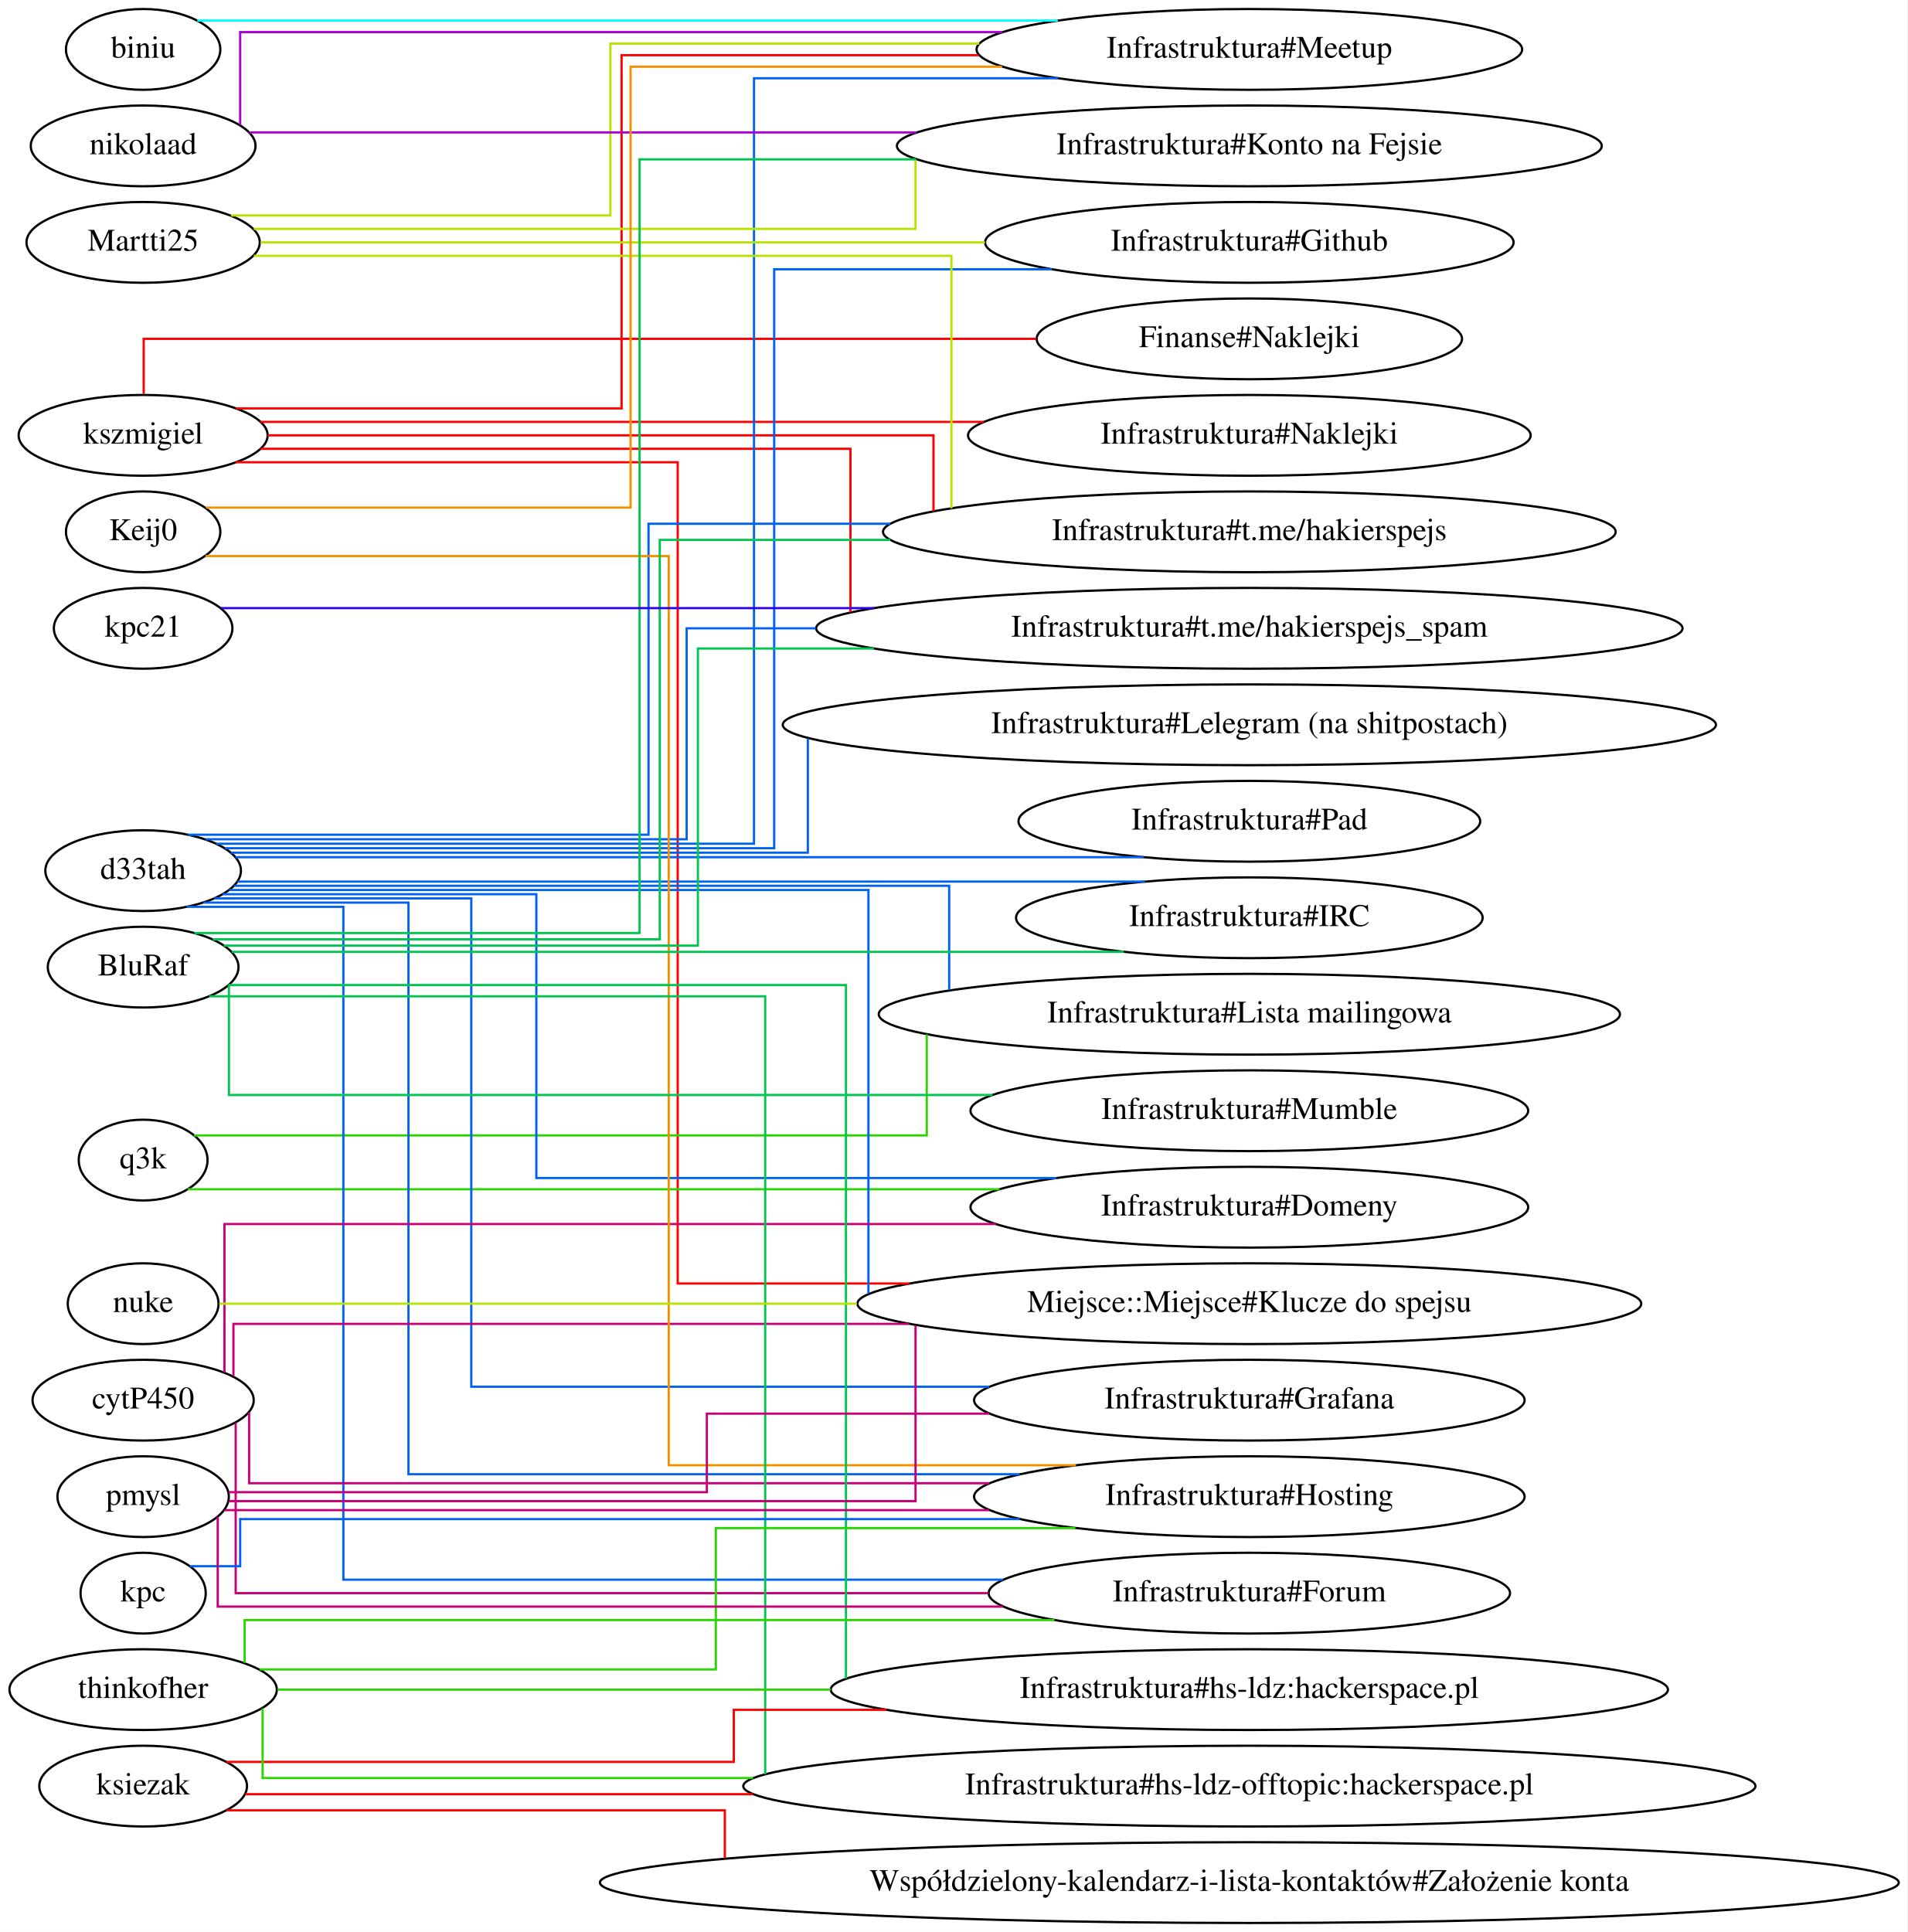
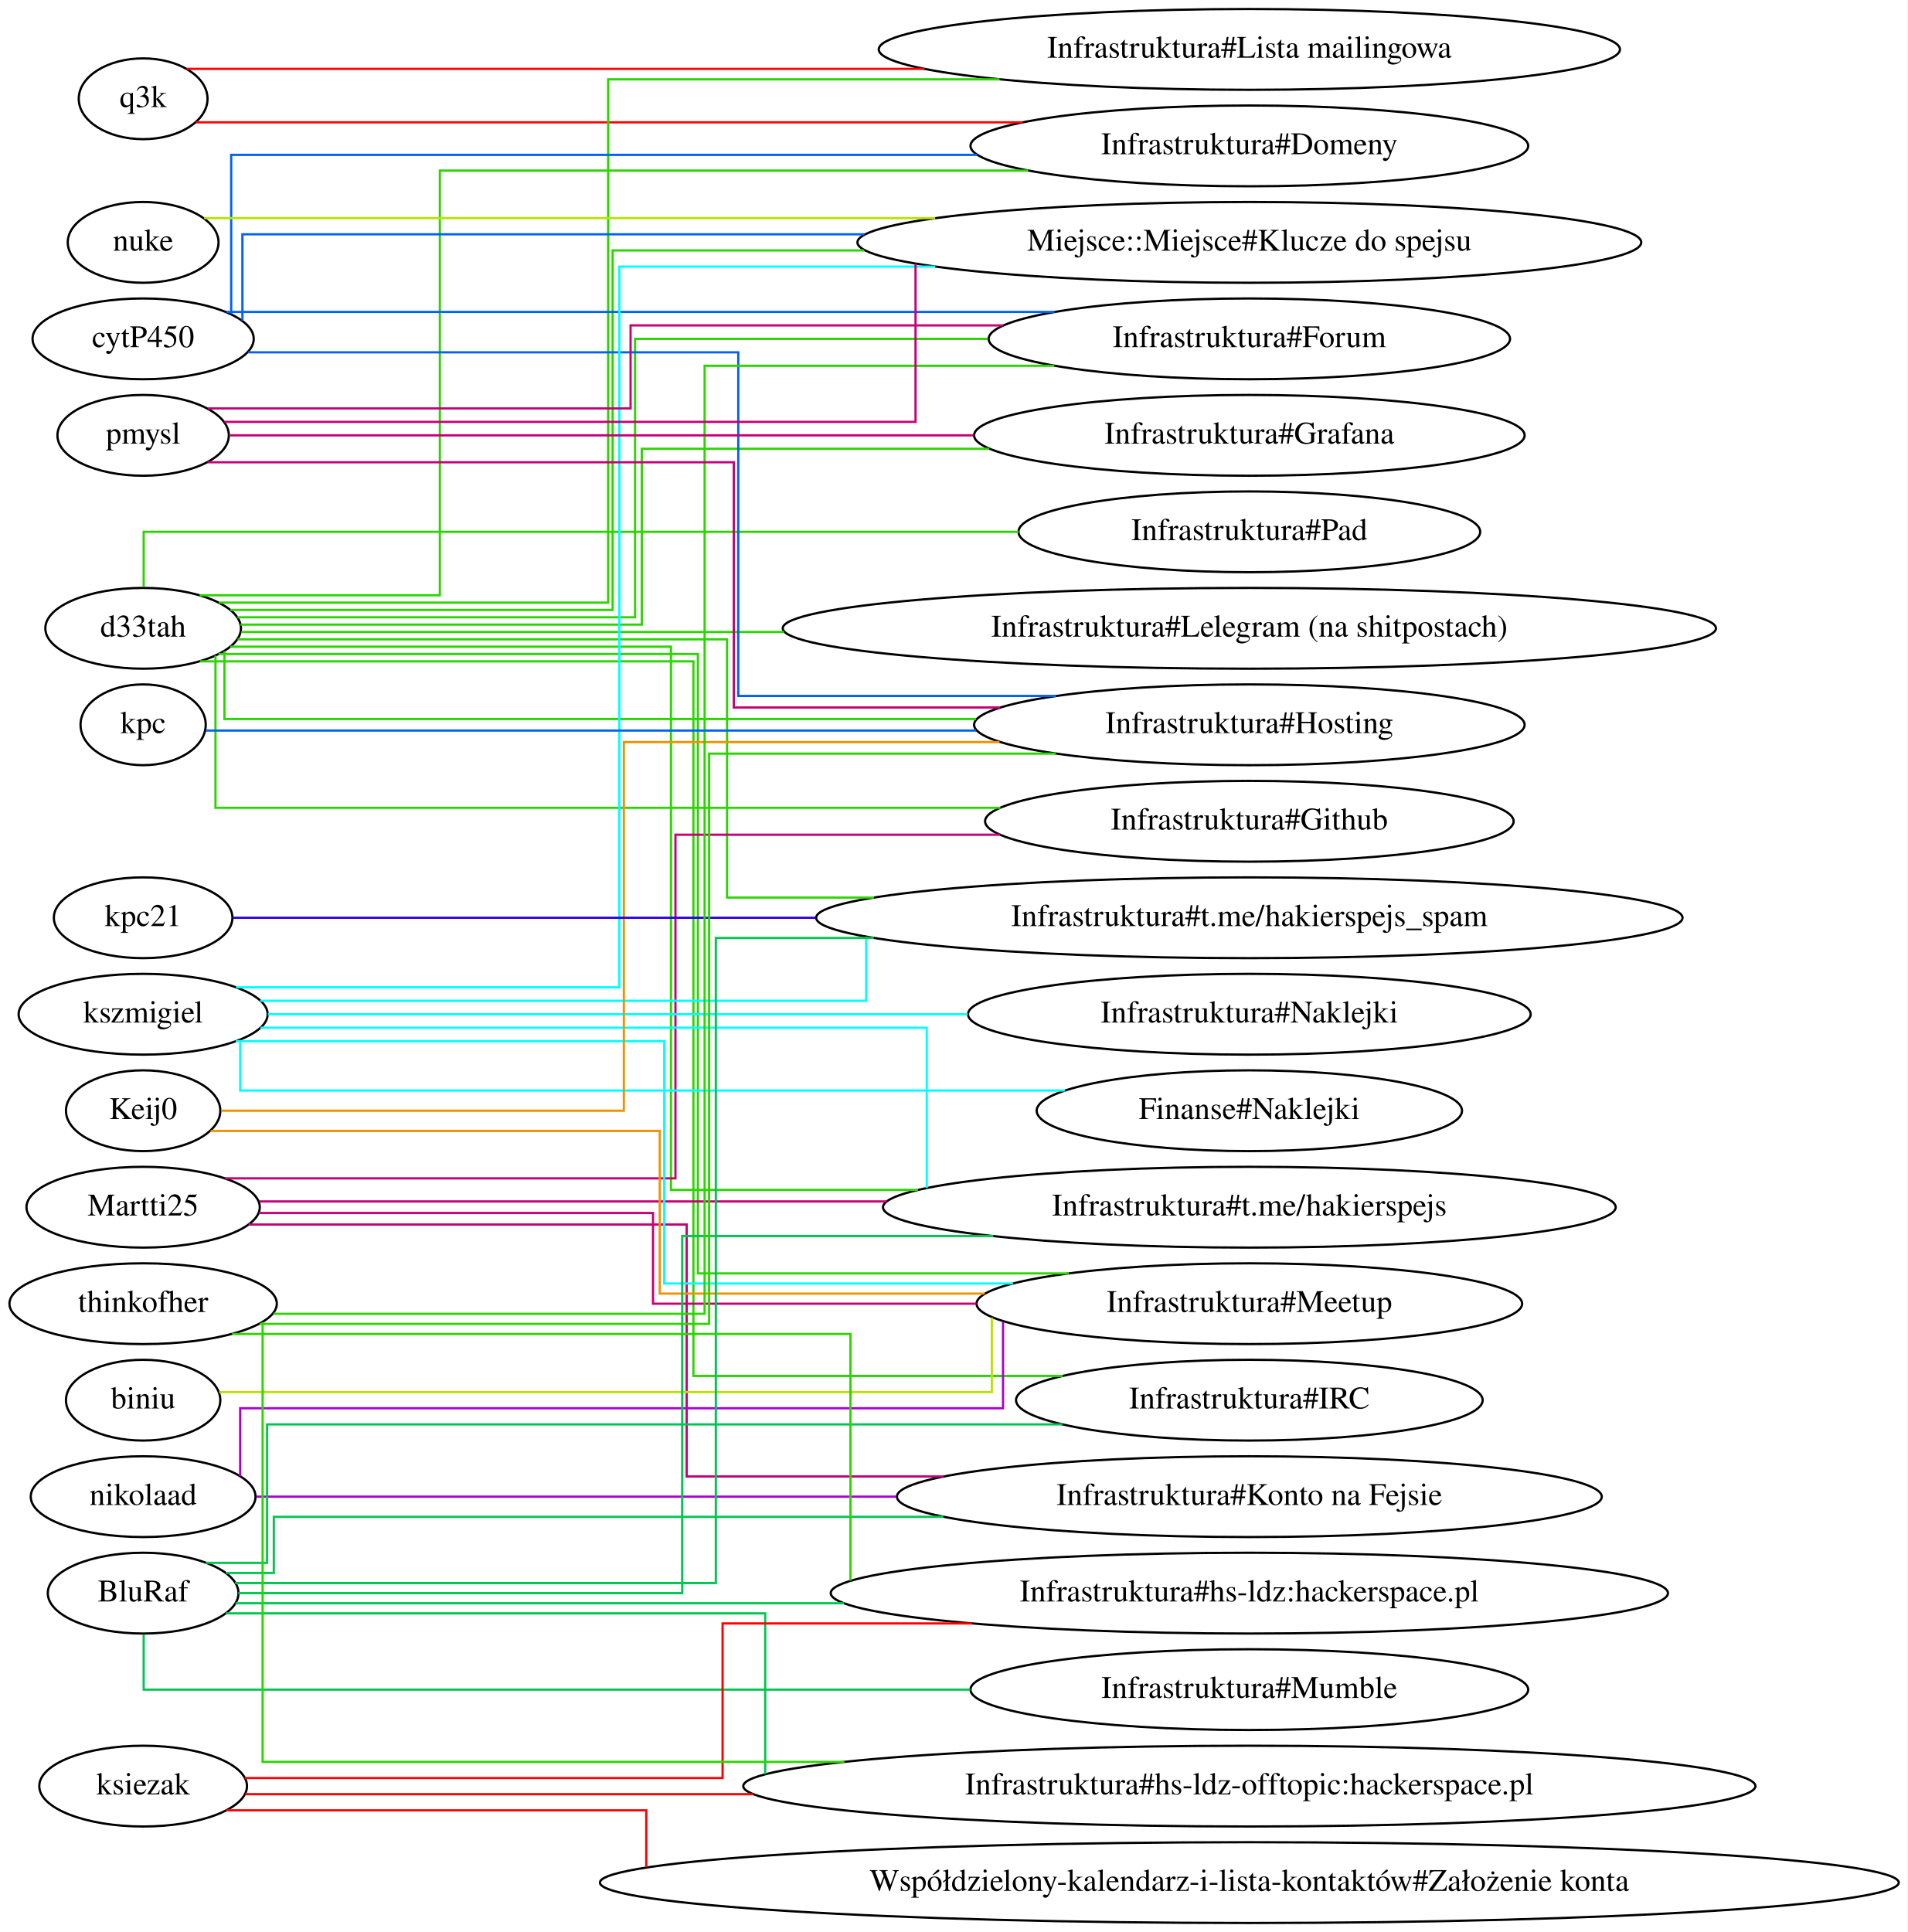
<svg xmlns="http://www.w3.org/2000/svg" width="850pt" height="861pt" viewBox="0.00 0.00 850.04 861.00">
  <g id="graph0" class="graph" transform="scale(1 1) rotate(0) translate(4 857)">
    <polygon fill="#ffffff" stroke="transparent" points="-4,4 -4,-857 846.038,-857 846.038,4 -4,4" />
    <g id="node1" class="node">
-       <ellipse fill="none" stroke="#000000" cx="59.795" cy="-663" rx="55.491" ry="18" />
-       <text text-anchor="middle" x="59.795" y="-659.3" font-family="Times,serif" font-size="14.00" fill="#000000">kszmigiel</text>
+       <ellipse fill="none" stroke="#000000" cx="59.795" cy="-813" rx="28.695" ry="18" />
+       <text text-anchor="middle" x="59.795" y="-809.3" font-family="Times,serif" font-size="14.00" fill="#000000">q3k</text>
    </g>
    <g id="node2" class="node">
-       <ellipse fill="none" stroke="#000000" cx="552.814" cy="-706" rx="94.783" ry="18" />
-       <text text-anchor="middle" x="552.814" y="-702.3" font-family="Times,serif" font-size="14.00" fill="#000000">Finanse#Naklejki</text>
+       <ellipse fill="none" stroke="#000000" cx="552.814" cy="-835" rx="165.171" ry="18" />
+       <text text-anchor="middle" x="552.814" y="-831.3" font-family="Times,serif" font-size="14.00" fill="#000000">Infrastruktura#Lista mailingowa</text>
    </g>
    <g id="edge1" class="edge">
-       <path fill="none" stroke="#ff0000" d="M60.038,-681.485C60.038,-693.14 60.038,-706 60.038,-706 60.038,-706 314.607,-706 457.802,-706" />
+       <path fill="none" stroke="#ff0000" d="M79.122,-826.333C133.154,-826.333 289.575,-826.333 408.012,-826.333" />
    </g>
    <g id="node3" class="node">
-       <ellipse fill="none" stroke="#000000" cx="552.814" cy="-663" rx="125.378" ry="18" />
-       <text text-anchor="middle" x="552.814" y="-659.3" font-family="Times,serif" font-size="14.00" fill="#000000">Infrastruktura#Naklejki</text>
+       <ellipse fill="none" stroke="#000000" cx="552.814" cy="-792" rx="124.278" ry="18" />
+       <text text-anchor="middle" x="552.814" y="-788.3" font-family="Times,serif" font-size="14.00" fill="#000000">Infrastruktura#Domeny</text>
    </g>
    <g id="edge2" class="edge">
-       <path fill="none" stroke="#ff0000" d="M112.09,-669C188.295,-669 331.935,-669 434.522,-669" />
+       <path fill="none" stroke="#ff0000" d="M83.242,-802.5C148.354,-802.5 334.301,-802.5 451.726,-802.5" />
    </g>
    <g id="node4" class="node">
-       <ellipse fill="none" stroke="#000000" cx="552.814" cy="-620" rx="163.271" ry="18" />
-       <text text-anchor="middle" x="552.814" y="-616.3" font-family="Times,serif" font-size="14.00" fill="#000000">Infrastruktura#t.me/hakierspejs</text>
+       <ellipse fill="none" stroke="#000000" cx="59.795" cy="-577" rx="43.592" ry="18" />
+       <text text-anchor="middle" x="59.795" y="-573.3" font-family="Times,serif" font-size="14.00" fill="#000000">d33tah</text>
+     </g>
+     <g id="edge14" class="edge">
+       <path fill="none" stroke="#2bd500" d="M93.553,-588.455C152.278,-588.455 267.038,-588.455 267.038,-588.455 267.038,-588.455 267.038,-821.667 267.038,-821.667 267.038,-821.667 361.266,-821.667 441.507,-821.667" />
+     </g>
+     <g id="edge12" class="edge">
+       <path fill="none" stroke="#2bd500" d="M84.98,-591.727C123.349,-591.727 192.038,-591.727 192.038,-591.727 192.038,-591.727 192.038,-781 192.038,-781 192.038,-781 347.411,-781 454.23,-781" />
+     </g>
+     <g id="node5" class="node">
+       <ellipse fill="none" stroke="#000000" cx="552.814" cy="-448" rx="193.066" ry="18" />
+       <text text-anchor="middle" x="552.814" y="-444.3" font-family="Times,serif" font-size="14.00" fill="#000000">Infrastruktura#t.me/hakierspejs_spam</text>
    </g>
    <g id="edge3" class="edge">
-       <path fill="none" stroke="#ff0000" d="M115.22,-663C214.417,-663 412.038,-663 412.038,-663 412.038,-663 412.038,-641.741 412.038,-629.119" />
-     </g>
-     <g id="node5" class="node">
-       <ellipse fill="none" stroke="#000000" cx="552.814" cy="-835" rx="121.578" ry="18" />
-       <text text-anchor="middle" x="552.814" y="-831.3" font-family="Times,serif" font-size="14.00" fill="#000000">Infrastruktura#Meetup</text>
+       <path fill="none" stroke="#2bd500" d="M101.897,-572.091C175.551,-572.091 320.038,-572.091 320.038,-572.091 320.038,-572.091 320.038,-457 320.038,-457 320.038,-457 348.49,-457 385.498,-457" />
+     </g>
+     <g id="node6" class="node">
+       <ellipse fill="none" stroke="#000000" cx="552.814" cy="-663" rx="122.678" ry="18" />
+       <text text-anchor="middle" x="552.814" y="-659.3" font-family="Times,serif" font-size="14.00" fill="#000000">Infrastruktura#Grafana</text>
    </g>
    <g id="edge4" class="edge">
-       <path fill="none" stroke="#ff0000" d="M101.163,-675C163.175,-675 273.038,-675 273.038,-675 273.038,-675 273.038,-832.429 273.038,-832.429 273.038,-832.429 356.413,-832.429 432.134,-832.429" />
-     </g>
-     <g id="node6" class="node">
-       <ellipse fill="none" stroke="#000000" cx="552.814" cy="-276" rx="174.669" ry="18" />
-       <text text-anchor="middle" x="552.814" y="-272.3" font-family="Times,serif" font-size="14.00" fill="#000000">Miejsce::Miejsce#Klucze do spejsu</text>
+       <path fill="none" stroke="#2bd500" d="M103.173,-578.636C167.85,-578.636 282.038,-578.636 282.038,-578.636 282.038,-578.636 282.038,-657 282.038,-657 282.038,-657 363.309,-657 436.802,-657" />
+     </g>
+     <g id="node7" class="node">
+       <ellipse fill="none" stroke="#000000" cx="552.814" cy="-233" rx="103.981" ry="18" />
+       <text text-anchor="middle" x="552.814" y="-229.3" font-family="Times,serif" font-size="14.00" fill="#000000">Infrastruktura#IRC</text>
    </g>
    <g id="edge5" class="edge">
-       <path fill="none" stroke="#ff0000" d="M101.022,-651C169.21,-651 298.038,-651 298.038,-651 298.038,-651 298.038,-285 298.038,-285 298.038,-285 346.586,-285 401.298,-285" />
-     </g>
-     <g id="node7" class="node">
-       <ellipse fill="none" stroke="#000000" cx="552.814" cy="-577" rx="193.066" ry="18" />
-       <text text-anchor="middle" x="552.814" y="-573.3" font-family="Times,serif" font-size="14.00" fill="#000000">Infrastruktura#t.me/hakierspejs_spam</text>
+       <path fill="none" stroke="#2bd500" d="M85.116,-562.273C147.776,-562.273 305.038,-562.273 305.038,-562.273 305.038,-562.273 305.038,-243.8 305.038,-243.8 305.038,-243.8 397.637,-243.8 469.619,-243.8" />
+     </g>
+     <g id="node8" class="node">
+       <ellipse fill="none" stroke="#000000" cx="552.814" cy="-276" rx="121.578" ry="18" />
+       <text text-anchor="middle" x="552.814" y="-272.3" font-family="Times,serif" font-size="14.00" fill="#000000">Infrastruktura#Meetup</text>
    </g>
    <g id="edge6" class="edge">
-       <path fill="none" stroke="#ff0000" d="M112.205,-657C201.845,-657 375.038,-657 375.038,-657 375.038,-657 375.038,-603.678 375.038,-584.1" />
-     </g>
-     <g id="node8" class="node">
-       <ellipse fill="none" stroke="#000000" cx="59.795" cy="-340" rx="28.695" ry="18" />
-       <text text-anchor="middle" x="59.795" y="-336.3" font-family="Times,serif" font-size="14.00" fill="#000000">q3k</text>
+       <path fill="none" stroke="#2bd500" d="M93.396,-565.545C160.997,-565.545 307.038,-565.545 307.038,-565.545 307.038,-565.545 307.038,-289.5 307.038,-289.5 307.038,-289.5 400.659,-289.5 472.338,-289.5" />
    </g>
    <g id="node9" class="node">
-       <ellipse fill="none" stroke="#000000" cx="552.814" cy="-319" rx="124.278" ry="18" />
-       <text text-anchor="middle" x="552.814" y="-315.3" font-family="Times,serif" font-size="14.00" fill="#000000">Infrastruktura#Domeny</text>
+       <ellipse fill="none" stroke="#000000" cx="552.814" cy="-749" rx="174.669" ry="18" />
+       <text text-anchor="middle" x="552.814" y="-745.3" font-family="Times,serif" font-size="14.00" fill="#000000">Miejsce::Miejsce#Klucze do spejsu</text>
    </g>
    <g id="edge7" class="edge">
-       <path fill="none" stroke="#2bd500" d="M79.732,-327C139.677,-327 321.522,-327 441.502,-327" />
+       <path fill="none" stroke="#2bd500" d="M98.661,-585.182C159.173,-585.182 269.038,-585.182 269.038,-585.182 269.038,-585.182 269.038,-745.4 269.038,-745.4 269.038,-745.4 321.432,-745.4 381.194,-745.4" />
    </g>
    <g id="node10" class="node">
-       <ellipse fill="none" stroke="#000000" cx="552.814" cy="-405" rx="165.171" ry="18" />
-       <text text-anchor="middle" x="552.814" y="-401.3" font-family="Times,serif" font-size="14.00" fill="#000000">Infrastruktura#Lista mailingowa</text>
+       <ellipse fill="none" stroke="#000000" cx="552.814" cy="-491" rx="117.779" ry="18" />
+       <text text-anchor="middle" x="552.814" y="-487.3" font-family="Times,serif" font-size="14.00" fill="#000000">Infrastruktura#Github</text>
    </g>
    <g id="edge8" class="edge">
-       <path fill="none" stroke="#2bd500" d="M82.44,-351C159.831,-351 409.038,-351 409.038,-351 409.038,-351 409.038,-380.745 409.038,-396.083" />
+       <path fill="none" stroke="#2bd500" d="M92.038,-564.85C92.038,-542.47 92.038,-497 92.038,-497 92.038,-497 305.517,-497 441.86,-497" />
    </g>
    <g id="node11" class="node">
-       <ellipse fill="none" stroke="#000000" cx="59.795" cy="-469" rx="43.592" ry="18" />
-       <text text-anchor="middle" x="59.795" y="-465.3" font-family="Times,serif" font-size="14.00" fill="#000000">d33tah</text>
+       <ellipse fill="none" stroke="#000000" cx="552.814" cy="-577" rx="207.963" ry="18" />
+       <text text-anchor="middle" x="552.814" y="-573.3" font-family="Times,serif" font-size="14.00" fill="#000000">Infrastruktura#Lelegram (na shitpostach)</text>
+     </g>
+     <g id="edge9" class="edge">
+       <path fill="none" stroke="#2bd500" d="M103.547,-575.364C158.162,-575.364 255.381,-575.364 345.447,-575.364" />
+     </g>
+     <g id="node12" class="node">
+       <ellipse fill="none" stroke="#000000" cx="552.814" cy="-319" rx="163.271" ry="18" />
+       <text text-anchor="middle" x="552.814" y="-315.3" font-family="Times,serif" font-size="14.00" fill="#000000">Infrastruktura#t.me/hakierspejs</text>
+     </g>
+     <g id="edge10" class="edge">
+       <path fill="none" stroke="#2bd500" d="M98.64,-568.818C165.456,-568.818 295.038,-568.818 295.038,-568.818 295.038,-568.818 295.038,-326.714 295.038,-326.714 295.038,-326.714 347.51,-326.714 405.106,-326.714" />
+     </g>
+     <g id="node13" class="node">
+       <ellipse fill="none" stroke="#000000" cx="552.814" cy="-706" rx="116.18" ry="18" />
+       <text text-anchor="middle" x="552.814" y="-702.3" font-family="Times,serif" font-size="14.00" fill="#000000">Infrastruktura#Forum</text>
    </g>
    <g id="edge11" class="edge">
-       <path fill="none" stroke="#0061f2" d="M79.784,-485C134.909,-485 285.038,-485 285.038,-485 285.038,-485 285.038,-623.6 285.038,-623.6 285.038,-623.6 335.608,-623.6 392.795,-623.6" />
-     </g>
-     <g id="edge14" class="edge">
-       <path fill="none" stroke="#0061f2" d="M92.363,-481C164.625,-481 332.038,-481 332.038,-481 332.038,-481 332.038,-822.143 332.038,-822.143 332.038,-822.143 405.33,-822.143 467.456,-822.143" />
+       <path fill="none" stroke="#2bd500" d="M101.808,-581.909C165.469,-581.909 279.038,-581.909 279.038,-581.909 279.038,-581.909 279.038,-706 279.038,-706 279.038,-706 361.796,-706 436.311,-706" />
+     </g>
+     <g id="node14" class="node">
+       <ellipse fill="none" stroke="#000000" cx="552.814" cy="-534" rx="122.678" ry="18" />
+       <text text-anchor="middle" x="552.814" y="-530.3" font-family="Times,serif" font-size="14.00" fill="#000000">Infrastruktura#Hosting</text>
+     </g>
+     <g id="edge13" class="edge">
+       <path fill="none" stroke="#2bd500" d="M96.038,-566.798C96.038,-554.822 96.038,-536.571 96.038,-536.571 96.038,-536.571 295.693,-536.571 431.006,-536.571" />
+     </g>
+     <g id="node15" class="node">
+       <ellipse fill="none" stroke="#000000" cx="552.814" cy="-620" rx="102.882" ry="18" />
+       <text text-anchor="middle" x="552.814" y="-616.3" font-family="Times,serif" font-size="14.00" fill="#000000">Infrastruktura#Pad</text>
+     </g>
+     <g id="edge15" class="edge">
+       <path fill="none" stroke="#2bd500" d="M60.038,-595.485C60.038,-607.14 60.038,-620 60.038,-620 60.038,-620 305.693,-620 450.112,-620" />
+     </g>
+     <g id="node16" class="node">
+       <ellipse fill="none" stroke="#000000" cx="59.795" cy="-706" rx="49.291" ry="18" />
+       <text text-anchor="middle" x="59.795" y="-702.3" font-family="Times,serif" font-size="14.00" fill="#000000">cytP450</text>
+     </g>
+     <g id="edge18" class="edge">
+       <path fill="none" stroke="#0061f2" d="M99.038,-717.059C99.038,-739.441 99.038,-788 99.038,-788 99.038,-788 297.089,-788 431.508,-788" />
+     </g>
+     <g id="edge19" class="edge">
+       <path fill="none" stroke="#0061f2" d="M104.038,-714.117C104.038,-727.468 104.038,-752.6 104.038,-752.6 104.038,-752.6 254.539,-752.6 381.23,-752.6" />
    </g>
    <g id="edge17" class="edge">
-       <path fill="none" stroke="#0061f2" d="M98.144,-460.375C183.768,-460.375 383.038,-460.375 383.038,-460.375 383.038,-460.375 383.038,-308.95 383.038,-280.558" />
-     </g>
-     <g id="edge19" class="edge">
-       <path fill="none" stroke="#0061f2" d="M87.583,-483C151.213,-483 302.038,-483 302.038,-483 302.038,-483 302.038,-577 302.038,-577 302.038,-577 326.223,-577 359.571,-577" />
+       <path fill="none" stroke="#0061f2" d="M96.851,-718C174.67,-718 356.895,-718 465.955,-718" />
    </g>
    <g id="edge16" class="edge">
-       <path fill="none" stroke="#0061f2" d="M95.258,-458.5C146.464,-458.5 235.038,-458.5 235.038,-458.5 235.038,-458.5 235.038,-332 235.038,-332 235.038,-332 372.708,-332 466.819,-332" />
-     </g>
-     <g id="edge13" class="edge">
-       <path fill="none" stroke="#0061f2" d="M100.306,-462.25C194.257,-462.25 419.038,-462.25 419.038,-462.25 419.038,-462.25 419.038,-432.352 419.038,-415.768" />
-     </g>
-     <g id="node12" class="node">
-       <ellipse fill="none" stroke="#000000" cx="552.814" cy="-190" rx="122.678" ry="18" />
-       <text text-anchor="middle" x="552.814" y="-186.3" font-family="Times,serif" font-size="14.00" fill="#000000">Infrastruktura#Hosting</text>
-     </g>
-     <g id="edge9" class="edge">
-       <path fill="none" stroke="#0061f2" d="M86.626,-454.75C121.513,-454.75 178.038,-454.75 178.038,-454.75 178.038,-454.75 178.038,-200 178.038,-200 178.038,-200 339.44,-200 450.405,-200" />
-     </g>
-     <g id="node13" class="node">
-       <ellipse fill="none" stroke="#000000" cx="552.814" cy="-534" rx="207.963" ry="18" />
-       <text text-anchor="middle" x="552.814" y="-530.3" font-family="Times,serif" font-size="14.00" fill="#000000">Infrastruktura#Lelegram (na shitpostach)</text>
-     </g>
-     <g id="edge10" class="edge">
-       <path fill="none" stroke="#0061f2" d="M98.828,-477C179.271,-477 356.038,-477 356.038,-477 356.038,-477 356.038,-513.196 356.038,-527.9" />
-     </g>
-     <g id="node14" class="node">
-       <ellipse fill="none" stroke="#000000" cx="552.814" cy="-233" rx="122.678" ry="18" />
-       <text text-anchor="middle" x="552.814" y="-229.3" font-family="Times,serif" font-size="14.00" fill="#000000">Infrastruktura#Grafana</text>
-     </g>
-     <g id="edge12" class="edge">
-       <path fill="none" stroke="#0061f2" d="M91.527,-456.625C134.539,-456.625 206.038,-456.625 206.038,-456.625 206.038,-456.625 206.038,-239 206.038,-239 206.038,-239 336.05,-239 436.86,-239" />
-     </g>
-     <g id="node15" class="node">
-       <ellipse fill="none" stroke="#000000" cx="552.814" cy="-749" rx="117.779" ry="18" />
-       <text text-anchor="middle" x="552.814" y="-745.3" font-family="Times,serif" font-size="14.00" fill="#000000">Infrastruktura#Github</text>
-     </g>
-     <g id="edge15" class="edge">
-       <path fill="none" stroke="#0061f2" d="M96.274,-479C172.372,-479 341.038,-479 341.038,-479 341.038,-479 341.038,-737 341.038,-737 341.038,-737 406.656,-737 464.842,-737" />
-     </g>
-     <g id="node16" class="node">
-       <ellipse fill="none" stroke="#000000" cx="552.814" cy="-491" rx="102.882" ry="18" />
-       <text text-anchor="middle" x="552.814" y="-487.3" font-family="Times,serif" font-size="14.00" fill="#000000">Infrastruktura#Pad</text>
-     </g>
-     <g id="edge18" class="edge">
-       <path fill="none" stroke="#0061f2" d="M100.981,-475C191.933,-475 409.469,-475 505.675,-475" />
+       <path fill="none" stroke="#0061f2" d="M106.604,-700C182.75,-700 325.038,-700 325.038,-700 325.038,-700 325.038,-546.857 325.038,-546.857 325.038,-546.857 402.199,-546.857 466.702,-546.857" />
    </g>
    <g id="node17" class="node">
-       <ellipse fill="none" stroke="#000000" cx="552.814" cy="-448" rx="103.981" ry="18" />
-       <text text-anchor="middle" x="552.814" y="-444.3" font-family="Times,serif" font-size="14.00" fill="#000000">Infrastruktura#IRC</text>
+       <ellipse fill="none" stroke="#000000" cx="59.795" cy="-319" rx="51.991" ry="18" />
+       <text text-anchor="middle" x="59.795" y="-315.3" font-family="Times,serif" font-size="14.00" fill="#000000">Martti25</text>
+     </g>
+     <g id="edge23" class="edge">
+       <path fill="none" stroke="#c60077" d="M111.36,-316.429C178.406,-316.429 287.038,-316.429 287.038,-316.429 287.038,-316.429 287.038,-276 287.038,-276 287.038,-276 361.222,-276 431.204,-276" />
+     </g>
+     <g id="edge21" class="edge">
+       <path fill="none" stroke="#c60077" d="M96.344,-331.857C162.893,-331.857 297.038,-331.857 297.038,-331.857 297.038,-331.857 297.038,-485 297.038,-485 297.038,-485 372.716,-485 441.743,-485" />
    </g>
    <g id="edge20" class="edge">
-       <path fill="none" stroke="#0061f2" d="M101.829,-464.125C193.461,-464.125 410.63,-464.125 506.248,-464.125" />
+       <path fill="none" stroke="#c60077" d="M111.624,-321.571C177.511,-321.571 294.339,-321.571 391.228,-321.571" />
    </g>
    <g id="node18" class="node">
-       <ellipse fill="none" stroke="#000000" cx="552.814" cy="-147" rx="116.18" ry="18" />
-       <text text-anchor="middle" x="552.814" y="-143.3" font-family="Times,serif" font-size="14.00" fill="#000000">Infrastruktura#Forum</text>
-     </g>
-     <g id="edge21" class="edge">
-       <path fill="none" stroke="#0061f2" d="M79.159,-452.875C105.406,-452.875 149.038,-452.875 149.038,-452.875 149.038,-452.875 149.038,-153 149.038,-153 149.038,-153 323.448,-153 443.014,-153" />
+       <ellipse fill="none" stroke="#000000" cx="552.814" cy="-190" rx="157.072" ry="18" />
+       <text text-anchor="middle" x="552.814" y="-186.3" font-family="Times,serif" font-size="14.00" fill="#000000">Infrastruktura#Konto na Fejsie</text>
+     </g>
+     <g id="edge22" class="edge">
+       <path fill="none" stroke="#c60077" d="M106.789,-311.286C177.235,-311.286 302.038,-311.286 302.038,-311.286 302.038,-311.286 302.038,-199 302.038,-199 302.038,-199 357.6,-199 416.418,-199" />
    </g>
    <g id="node19" class="node">
-       <ellipse fill="none" stroke="#000000" cx="59.795" cy="-233" rx="49.291" ry="18" />
-       <text text-anchor="middle" x="59.795" y="-229.3" font-family="Times,serif" font-size="14.00" fill="#000000">cytP450</text>
-     </g>
-     <g id="edge23" class="edge">
-       <path fill="none" stroke="#c60077" d="M100.038,-243.758C100.038,-253.719 100.038,-267 100.038,-267 100.038,-267 269.521,-267 401.101,-267" />
+       <ellipse fill="none" stroke="#000000" cx="59.795" cy="-233" rx="34.394" ry="18" />
+       <text text-anchor="middle" x="59.795" y="-229.3" font-family="Times,serif" font-size="14.00" fill="#000000">biniu</text>
    </g>
    <g id="edge24" class="edge">
-       <path fill="none" stroke="#c60077" d="M96.038,-245.266C96.038,-267.344 96.038,-311.5 96.038,-311.5 96.038,-311.5 304.639,-311.5 439.903,-311.5" />
-     </g>
-     <g id="edge22" class="edge">
-       <path fill="none" stroke="#c60077" d="M107.038,-227.541C107.038,-217.248 107.038,-196 107.038,-196 107.038,-196 304.774,-196 436.855,-196" />
+       <path fill="none" stroke="#b6e400" d="M93.694,-236.6C186.534,-236.6 438.038,-236.6 438.038,-236.6 438.038,-236.6 438.038,-258.762 438.038,-269.844" />
+     </g>
+     <g id="node20" class="node">
+       <ellipse fill="none" stroke="#000000" cx="59.795" cy="-405" rx="55.491" ry="18" />
+       <text text-anchor="middle" x="59.795" y="-401.3" font-family="Times,serif" font-size="14.00" fill="#000000">kszmigiel</text>
    </g>
    <g id="edge25" class="edge">
-       <path fill="none" stroke="#c60077" d="M101.038,-222.797C101.038,-200.016 101.038,-147 101.038,-147 101.038,-147 302.612,-147 436.47,-147" />
-     </g>
-     <g id="node20" class="node">
-       <ellipse fill="none" stroke="#000000" cx="59.795" cy="-749" rx="51.991" ry="18" />
-       <text text-anchor="middle" x="59.795" y="-745.3" font-family="Times,serif" font-size="14.00" fill="#000000">Martti25</text>
+       <path fill="none" stroke="#00ffff" d="M111.927,-411C203.129,-411 382.038,-411 382.038,-411 382.038,-411 382.038,-428.488 382.038,-439.418" />
+     </g>
+     <g id="edge27" class="edge">
+       <path fill="none" stroke="#00ffff" d="M101.047,-393C167.785,-393 292.038,-393 292.038,-393 292.038,-393 292.038,-285 292.038,-285 292.038,-285 375.123,-285 447.498,-285" />
    </g>
    <g id="edge28" class="edge">
-       <path fill="none" stroke="#b6e400" d="M109.13,-743C207.791,-743 420.038,-743 420.038,-743 420.038,-743 420.038,-660.232 420.038,-630.487" />
+       <path fill="none" stroke="#00ffff" d="M101.221,-417C162.988,-417 272.038,-417 272.038,-417 272.038,-417 272.038,-738.2 272.038,-738.2 272.038,-738.2 342.506,-738.2 412.837,-738.2" />
+     </g>
+     <g id="edge29" class="edge">
+       <path fill="none" stroke="#00ffff" d="M112.08,-399C209.507,-399 409.038,-399 409.038,-399 409.038,-399 409.038,-348.199 409.038,-327.561" />
+     </g>
+     <g id="node21" class="node">
+       <ellipse fill="none" stroke="#000000" cx="552.814" cy="-405" rx="125.378" ry="18" />
+       <text text-anchor="middle" x="552.814" y="-401.3" font-family="Times,serif" font-size="14.00" fill="#000000">Infrastruktura#Naklejki</text>
    </g>
    <g id="edge26" class="edge">
-       <path fill="none" stroke="#b6e400" d="M98.964,-761C159.287,-761 268.038,-761 268.038,-761 268.038,-761 268.038,-837.571 268.038,-837.571 268.038,-837.571 354.734,-837.571 432.456,-837.571" />
-     </g>
-     <g id="edge29" class="edge">
-       <path fill="none" stroke="#b6e400" d="M112.09,-749C188.418,-749 332.402,-749 435.022,-749" />
-     </g>
-     <g id="node21" class="node">
-       <ellipse fill="none" stroke="#000000" cx="552.814" cy="-792" rx="157.072" ry="18" />
-       <text text-anchor="middle" x="552.814" y="-788.3" font-family="Times,serif" font-size="14.00" fill="#000000">Infrastruktura#Konto na Fejsie</text>
-     </g>
-     <g id="edge27" class="edge">
-       <path fill="none" stroke="#b6e400" d="M109.116,-755C204.303,-755 404.038,-755 404.038,-755 404.038,-755 404.038,-775.381 404.038,-785.89" />
+       <path fill="none" stroke="#00ffff" d="M115.392,-405C190.563,-405 326.762,-405 427.279,-405" />
    </g>
    <g id="node22" class="node">
-       <ellipse fill="none" stroke="#000000" cx="59.795" cy="-835" rx="34.394" ry="18" />
-       <text text-anchor="middle" x="59.795" y="-831.3" font-family="Times,serif" font-size="14.00" fill="#000000">biniu</text>
+       <ellipse fill="none" stroke="#000000" cx="552.814" cy="-362" rx="94.783" ry="18" />
+       <text text-anchor="middle" x="552.814" y="-358.3" font-family="Times,serif" font-size="14.00" fill="#000000">Finanse#Naklejki</text>
    </g>
    <g id="edge30" class="edge">
-       <path fill="none" stroke="#00ffff" d="M83.908,-847.857C152.635,-847.857 351.984,-847.857 467.43,-847.857" />
+       <path fill="none" stroke="#00ffff" d="M103.038,-393.489C103.038,-383.625 103.038,-371 103.038,-371 103.038,-371 340.791,-371 470.58,-371" />
    </g>
    <g id="node23" class="node">
-       <ellipse fill="none" stroke="#000000" cx="59.795" cy="-792" rx="50.091" ry="18" />
-       <text text-anchor="middle" x="59.795" y="-788.3" font-family="Times,serif" font-size="14.00" fill="#000000">nikolaad</text>
+       <ellipse fill="none" stroke="#000000" cx="59.795" cy="-190" rx="50.091" ry="18" />
+       <text text-anchor="middle" x="59.795" y="-186.3" font-family="Times,serif" font-size="14.00" fill="#000000">nikolaad</text>
+     </g>
+     <g id="edge32" class="edge">
+       <path fill="none" stroke="#ab00d5" d="M103.038,-199.138C103.038,-210.777 103.038,-229.4 103.038,-229.4 103.038,-229.4 443.038,-229.4 443.038,-229.4 443.038,-229.4 443.038,-254.532 443.038,-267.883" />
    </g>
    <g id="edge31" class="edge">
-       <path fill="none" stroke="#ab00d5" d="M103.038,-801.302C103.038,-815.943 103.038,-842.714 103.038,-842.714 103.038,-842.714 309.631,-842.714 442.786,-842.714" />
-     </g>
-     <g id="edge32" class="edge">
-       <path fill="none" stroke="#ab00d5" d="M107.067,-798C174.913,-798 302.897,-798 404.383,-798" />
+       <path fill="none" stroke="#ab00d5" d="M110.24,-190C176.809,-190 297.062,-190 395.432,-190" />
    </g>
    <g id="node24" class="node">
-       <ellipse fill="none" stroke="#000000" cx="59.795" cy="-620" rx="34.394" ry="18" />
-       <text text-anchor="middle" x="59.795" y="-616.3" font-family="Times,serif" font-size="14.00" fill="#000000">Keij0</text>
+       <ellipse fill="none" stroke="#000000" cx="59.795" cy="-362" rx="34.394" ry="18" />
+       <text text-anchor="middle" x="59.795" y="-358.3" font-family="Times,serif" font-size="14.00" fill="#000000">Keij0</text>
+     </g>
+     <g id="edge34" class="edge">
+       <path fill="none" stroke="#f29100" d="M89.895,-353C152.305,-353 290.038,-353 290.038,-353 290.038,-353 290.038,-280.5 290.038,-280.5 290.038,-280.5 365.021,-280.5 434.877,-280.5" />
    </g>
    <g id="edge33" class="edge">
-       <path fill="none" stroke="#f29100" d="M87.751,-630.8C146.425,-630.8 277.038,-630.8 277.038,-630.8 277.038,-630.8 277.038,-827.286 277.038,-827.286 277.038,-827.286 365.817,-827.286 442.631,-827.286" />
-     </g>
-     <g id="edge34" class="edge">
-       <path fill="none" stroke="#f29100" d="M87.585,-609.2C149.634,-609.2 294.038,-609.2 294.038,-609.2 294.038,-609.2 294.038,-204 294.038,-204 294.038,-204 399.271,-204 475.523,-204" />
+       <path fill="none" stroke="#f29100" d="M94.693,-362C155.402,-362 274.038,-362 274.038,-362 274.038,-362 274.038,-526.286 274.038,-526.286 274.038,-526.286 363.782,-526.286 441.432,-526.286" />
    </g>
    <g id="node25" class="node">
-       <ellipse fill="none" stroke="#000000" cx="59.795" cy="-426" rx="42.494" ry="18" />
-       <text text-anchor="middle" x="59.795" y="-422.3" font-family="Times,serif" font-size="14.00" fill="#000000">BluRaf</text>
+       <ellipse fill="none" stroke="#000000" cx="59.795" cy="-147" rx="42.494" ry="18" />
+       <text text-anchor="middle" x="59.795" y="-143.3" font-family="Times,serif" font-size="14.00" fill="#000000">BluRaf</text>
    </g>
    <g id="edge35" class="edge">
-       <path fill="none" stroke="#00c64f" d="M90.846,-438.4C153.693,-438.4 290.038,-438.4 290.038,-438.4 290.038,-438.4 290.038,-616.4 290.038,-616.4 290.038,-616.4 337.895,-616.4 392.763,-616.4" />
+       <path fill="none" stroke="#00c64f" d="M100.804,-151.5C172.955,-151.5 315.038,-151.5 315.038,-151.5 315.038,-151.5 315.038,-439 315.038,-439 315.038,-439 345.914,-439 385.413,-439" />
+     </g>
+     <g id="edge36" class="edge">
+       <path fill="none" stroke="#00c64f" d="M87.74,-160.5C101.442,-160.5 115.038,-160.5 115.038,-160.5 115.038,-160.5 115.038,-222.2 115.038,-222.2 115.038,-222.2 342.424,-222.2 469.441,-222.2" />
+     </g>
+     <g id="edge38" class="edge">
+       <path fill="none" stroke="#00c64f" d="M102.192,-147C171.161,-147 300.038,-147 300.038,-147 300.038,-147 300.038,-306.143 300.038,-306.143 300.038,-306.143 371.641,-306.143 438.628,-306.143" />
    </g>
    <g id="edge40" class="edge">
-       <path fill="none" stroke="#00c64f" d="M95.746,-435.6C164.318,-435.6 307.038,-435.6 307.038,-435.6 307.038,-435.6 307.038,-568 307.038,-568 307.038,-568 341.961,-568 385.479,-568" />
-     </g>
-     <g id="edge41" class="edge">
-       <path fill="none" stroke="#00c64f" d="M99.307,-432.8C186.594,-432.8 396.079,-432.8 496.832,-432.8" />
-     </g>
-     <g id="edge39" class="edge">
-       <path fill="none" stroke="#00c64f" d="M82.638,-441.2C139.166,-441.2 281.038,-441.2 281.038,-441.2 281.038,-441.2 281.038,-786 281.038,-786 281.038,-786 340.754,-786 404.203,-786" />
+       <path fill="none" stroke="#00c64f" d="M96.681,-156C108.24,-156 118.038,-156 118.038,-156 118.038,-156 118.038,-181 118.038,-181 118.038,-181 288.935,-181 416.441,-181" />
    </g>
    <g id="node26" class="node">
-       <ellipse fill="none" stroke="#000000" cx="552.814" cy="-104" rx="186.567" ry="18" />
-       <text text-anchor="middle" x="552.814" y="-100.3" font-family="Times,serif" font-size="14.00" fill="#000000">Infrastruktura#hs-ldz:hackerspace.pl</text>
-     </g>
-     <g id="edge36" class="edge">
-       <path fill="none" stroke="#00c64f" d="M97.891,-418C181.371,-418 373.038,-418 373.038,-418 373.038,-418 373.038,-148.88 373.038,-108.932" />
-     </g>
-     <g id="node27" class="node">
-       <ellipse fill="none" stroke="#000000" cx="552.814" cy="-362" rx="124.278" ry="18" />
-       <text text-anchor="middle" x="552.814" y="-358.3" font-family="Times,serif" font-size="14.00" fill="#000000">Infrastruktura#Mumble</text>
-     </g>
-     <g id="edge37" class="edge">
-       <path fill="none" stroke="#00c64f" d="M98.038,-418.074C98.038,-402.412 98.038,-369 98.038,-369 98.038,-369 303.63,-369 438.348,-369" />
-     </g>
-     <g id="node28" class="node">
      <ellipse fill="none" stroke="#000000" cx="552.814" cy="-61" rx="225.56" ry="18" />
      <text text-anchor="middle" x="552.814" y="-57.3" font-family="Times,serif" font-size="14.00" fill="#000000">Infrastruktura#hs-ldz-offtopic:hackerspace.pl</text>
    </g>
-     <g id="edge38" class="edge">
-       <path fill="none" stroke="#00c64f" d="M89.202,-413C160.554,-413 337.038,-413 337.038,-413 337.038,-413 337.038,-110.037 337.038,-66.249" />
+     <g id="edge37" class="edge">
+       <path fill="none" stroke="#00c64f" d="M96.611,-138C172.026,-138 337.038,-138 337.038,-138 337.038,-138 337.038,-83.689 337.038,-66.293" />
+     </g>
+     <g id="node27" class="node">
+       <ellipse fill="none" stroke="#000000" cx="552.814" cy="-104" rx="124.278" ry="18" />
+       <text text-anchor="middle" x="552.814" y="-100.3" font-family="Times,serif" font-size="14.00" fill="#000000">Infrastruktura#Mumble</text>
+     </g>
+     <g id="edge39" class="edge">
+       <path fill="none" stroke="#00c64f" d="M60.038,-128.515C60.038,-116.86 60.038,-104 60.038,-104 60.038,-104 282.485,-104 428.466,-104" />
+     </g>
+     <g id="node28" class="node">
+       <ellipse fill="none" stroke="#000000" cx="552.814" cy="-147" rx="186.567" ry="18" />
+       <text text-anchor="middle" x="552.814" y="-143.3" font-family="Times,serif" font-size="14.00" fill="#000000">Infrastruktura#hs-ldz:hackerspace.pl</text>
+     </g>
+     <g id="edge41" class="edge">
+       <path fill="none" stroke="#00c64f" d="M100.981,-142.5C160.401,-142.5 273.848,-142.5 372.194,-142.5" />
    </g>
    <g id="node29" class="node">
-       <ellipse fill="none" stroke="#000000" cx="59.795" cy="-577" rx="39.794" ry="18" />
-       <text text-anchor="middle" x="59.795" y="-573.3" font-family="Times,serif" font-size="14.00" fill="#000000">kpc21</text>
+       <ellipse fill="none" stroke="#000000" cx="59.795" cy="-448" rx="39.794" ry="18" />
+       <text text-anchor="middle" x="59.795" y="-444.3" font-family="Times,serif" font-size="14.00" fill="#000000">kpc21</text>
    </g>
    <g id="edge42" class="edge">
-       <path fill="none" stroke="#2e00e4" d="M94.463,-586C154.3,-586 280.638,-586 385.548,-586" />
+       <path fill="none" stroke="#2e00e4" d="M99.723,-448C156.288,-448 263.567,-448 359.54,-448" />
    </g>
    <g id="node30" class="node">
      <ellipse fill="none" stroke="#000000" cx="59.795" cy="-61" rx="46.292" ry="18" />
      <text text-anchor="middle" x="59.795" y="-57.3" font-family="Times,serif" font-size="14.00" fill="#000000">ksiezak</text>
    </g>
    <g id="edge45" class="edge">
-       <path fill="none" stroke="#ff0000" d="M96.953,-71.8C169.516,-71.8 323.038,-71.8 323.038,-71.8 323.038,-71.8 323.038,-95 323.038,-95 323.038,-95 352.875,-95 391.046,-95" />
+       <path fill="none" stroke="#ff0000" d="M105.293,-57.4C157.379,-57.4 246.513,-57.4 331.587,-57.4" />
    </g>
    <g id="edge44" class="edge">
-       <path fill="none" stroke="#ff0000" d="M105.293,-57.4C157.379,-57.4 246.513,-57.4 331.587,-57.4" />
+       <path fill="none" stroke="#ff0000" d="M105.073,-64.6C179.136,-64.6 318.038,-64.6 318.038,-64.6 318.038,-64.6 318.038,-133.5 318.038,-133.5 318.038,-133.5 372.678,-133.5 429.238,-133.5" />
    </g>
    <g id="node31" class="node">
      <ellipse fill="none" stroke="#000000" cx="552.814" cy="-18" rx="289.449" ry="18" />
      <text text-anchor="middle" x="552.814" y="-14.3" font-family="Times,serif" font-size="14.00" fill="#000000">Współdzielony-kalendarz-i-lista-kontaktów#Założenie konta</text>
    </g>
    <g id="edge43" class="edge">
-       <path fill="none" stroke="#ff0000" d="M96.938,-50.2C168.621,-50.2 319.038,-50.2 319.038,-50.2 319.038,-50.2 319.038,-38.243 319.038,-28.901" />
+       <path fill="none" stroke="#ff0000" d="M96.824,-50.2C160.515,-50.2 284.038,-50.2 284.038,-50.2 284.038,-50.2 284.038,-34.281 284.038,-24.829" />
    </g>
    <g id="node32" class="node">
-       <ellipse fill="none" stroke="#000000" cx="59.795" cy="-104" rx="59.59" ry="18" />
-       <text text-anchor="middle" x="59.795" y="-100.3" font-family="Times,serif" font-size="14.00" fill="#000000">thinkofher</text>
+       <ellipse fill="none" stroke="#000000" cx="59.795" cy="-276" rx="59.59" ry="18" />
+       <text text-anchor="middle" x="59.795" y="-272.3" font-family="Times,serif" font-size="14.00" fill="#000000">thinkofher</text>
+     </g>
+     <g id="edge47" class="edge">
+       <path fill="none" stroke="#2bd500" d="M117.835,-271.5C191.759,-271.5 310.038,-271.5 310.038,-271.5 310.038,-271.5 310.038,-694 310.038,-694 310.038,-694 396.19,-694 465.852,-694" />
    </g>
    <g id="edge46" class="edge">
-       <path fill="none" stroke="#2bd500" d="M111.755,-113C186.384,-113 315.038,-113 315.038,-113 315.038,-113 315.038,-176 315.038,-176 315.038,-176 405.899,-176 475.286,-176" />
+       <path fill="none" stroke="#2bd500" d="M111.754,-267C185.595,-267 312.038,-267 312.038,-267 312.038,-267 312.038,-521.143 312.038,-521.143 312.038,-521.143 397.48,-521.143 466.568,-521.143" />
    </g>
    <g id="edge49" class="edge">
-       <path fill="none" stroke="#2bd500" d="M105.038,-115.897C105.038,-124.639 105.038,-135 105.038,-135 105.038,-135 335.731,-135 465.947,-135" />
+       <path fill="none" stroke="#2bd500" d="M113.038,-267.742C113.038,-229.54 113.038,-71.8 113.038,-71.8 113.038,-71.8 250.981,-71.8 372.354,-71.8" />
    </g>
    <g id="edge48" class="edge">
-       <path fill="none" stroke="#2bd500" d="M119.756,-104C180.896,-104 278.907,-104 366.235,-104" />
-     </g>
-     <g id="edge47" class="edge">
-       <path fill="none" stroke="#2bd500" d="M113.038,-95.644C113.038,-84.079 113.038,-64.6 113.038,-64.6 113.038,-64.6 222.125,-64.6 331.637,-64.6" />
+       <path fill="none" stroke="#2bd500" d="M99.401,-262.5C184.069,-262.5 375.038,-262.5 375.038,-262.5 375.038,-262.5 375.038,-175.642 375.038,-152.571" />
    </g>
    <g id="node33" class="node">
-       <ellipse fill="none" stroke="#000000" cx="59.795" cy="-147" rx="27.895" ry="18" />
-       <text text-anchor="middle" x="59.795" y="-143.3" font-family="Times,serif" font-size="14.00" fill="#000000">kpc</text>
+       <ellipse fill="none" stroke="#000000" cx="59.795" cy="-534" rx="27.895" ry="18" />
+       <text text-anchor="middle" x="59.795" y="-530.3" font-family="Times,serif" font-size="14.00" fill="#000000">kpc</text>
    </g>
    <g id="edge50" class="edge">
-       <path fill="none" stroke="#0061f2" d="M80.656,-159C91.715,-159 103.038,-159 103.038,-159 103.038,-159 103.038,-180 103.038,-180 103.038,-180 317.746,-180 450.471,-180" />
+       <path fill="none" stroke="#0061f2" d="M87.714,-531.429C152.491,-531.429 316.219,-531.429 430.993,-531.429" />
    </g>
    <g id="node34" class="node">
-       <ellipse fill="none" stroke="#000000" cx="59.795" cy="-190" rx="38.194" ry="18" />
-       <text text-anchor="middle" x="59.795" y="-186.3" font-family="Times,serif" font-size="14.00" fill="#000000">pmysl</text>
+       <ellipse fill="none" stroke="#000000" cx="59.795" cy="-663" rx="38.194" ry="18" />
+       <text text-anchor="middle" x="59.795" y="-659.3" font-family="Times,serif" font-size="14.00" fill="#000000">pmysl</text>
+     </g>
+     <g id="edge51" class="edge">
+       <path fill="none" stroke="#c60077" d="M98.481,-663C168.965,-663 321.052,-663 429.845,-663" />
+     </g>
+     <g id="edge54" class="edge">
+       <path fill="none" stroke="#c60077" d="M95.984,-669C184.367,-669 404.038,-669 404.038,-669 404.038,-669 404.038,-718.318 404.038,-739.509" />
+     </g>
+     <g id="edge53" class="edge">
+       <path fill="none" stroke="#c60077" d="M88.643,-675C147.737,-675 277.038,-675 277.038,-675 277.038,-675 277.038,-712 277.038,-712 277.038,-712 366.123,-712 443.027,-712" />
    </g>
    <g id="edge52" class="edge">
-       <path fill="none" stroke="#c60077" d="M97.95,-188C187.578,-188 404.038,-188 404.038,-188 404.038,-188 404.038,-243.334 404.038,-266.246" />
-     </g>
-     <g id="edge51" class="edge">
-       <path fill="none" stroke="#c60077" d="M96.048,-184C166.874,-184 326.338,-184 436.754,-184" />
-     </g>
-     <g id="edge53" class="edge">
-       <path fill="none" stroke="#c60077" d="M97.953,-192C168.238,-192 311.038,-192 311.038,-192 311.038,-192 311.038,-227 311.038,-227 311.038,-227 374.833,-227 436.883,-227" />
-     </g>
-     <g id="edge54" class="edge">
-       <path fill="none" stroke="#c60077" d="M93.038,-181.013C93.038,-166.867 93.038,-141 93.038,-141 93.038,-141 306.972,-141 442.978,-141" />
+       <path fill="none" stroke="#c60077" d="M88.468,-651C156.694,-651 323.038,-651 323.038,-651 323.038,-651 323.038,-541.714 323.038,-541.714 323.038,-541.714 382.977,-541.714 441.628,-541.714" />
    </g>
    <g id="node35" class="node">
-       <ellipse fill="none" stroke="#000000" cx="59.795" cy="-276" rx="33.595" ry="18" />
-       <text text-anchor="middle" x="59.795" y="-272.3" font-family="Times,serif" font-size="14.00" fill="#000000">nuke</text>
+       <ellipse fill="none" stroke="#000000" cx="59.795" cy="-749" rx="33.595" ry="18" />
+       <text text-anchor="middle" x="59.795" y="-745.3" font-family="Times,serif" font-size="14.00" fill="#000000">nuke</text>
    </g>
    <g id="edge55" class="edge">
-       <path fill="none" stroke="#b6e400" d="M93.682,-276C151.768,-276 274.132,-276 377.937,-276" />
+       <path fill="none" stroke="#b6e400" d="M87.004,-759.8C147.968,-759.8 299.076,-759.8 412.776,-759.8" />
    </g>
  </g>
</svg>
